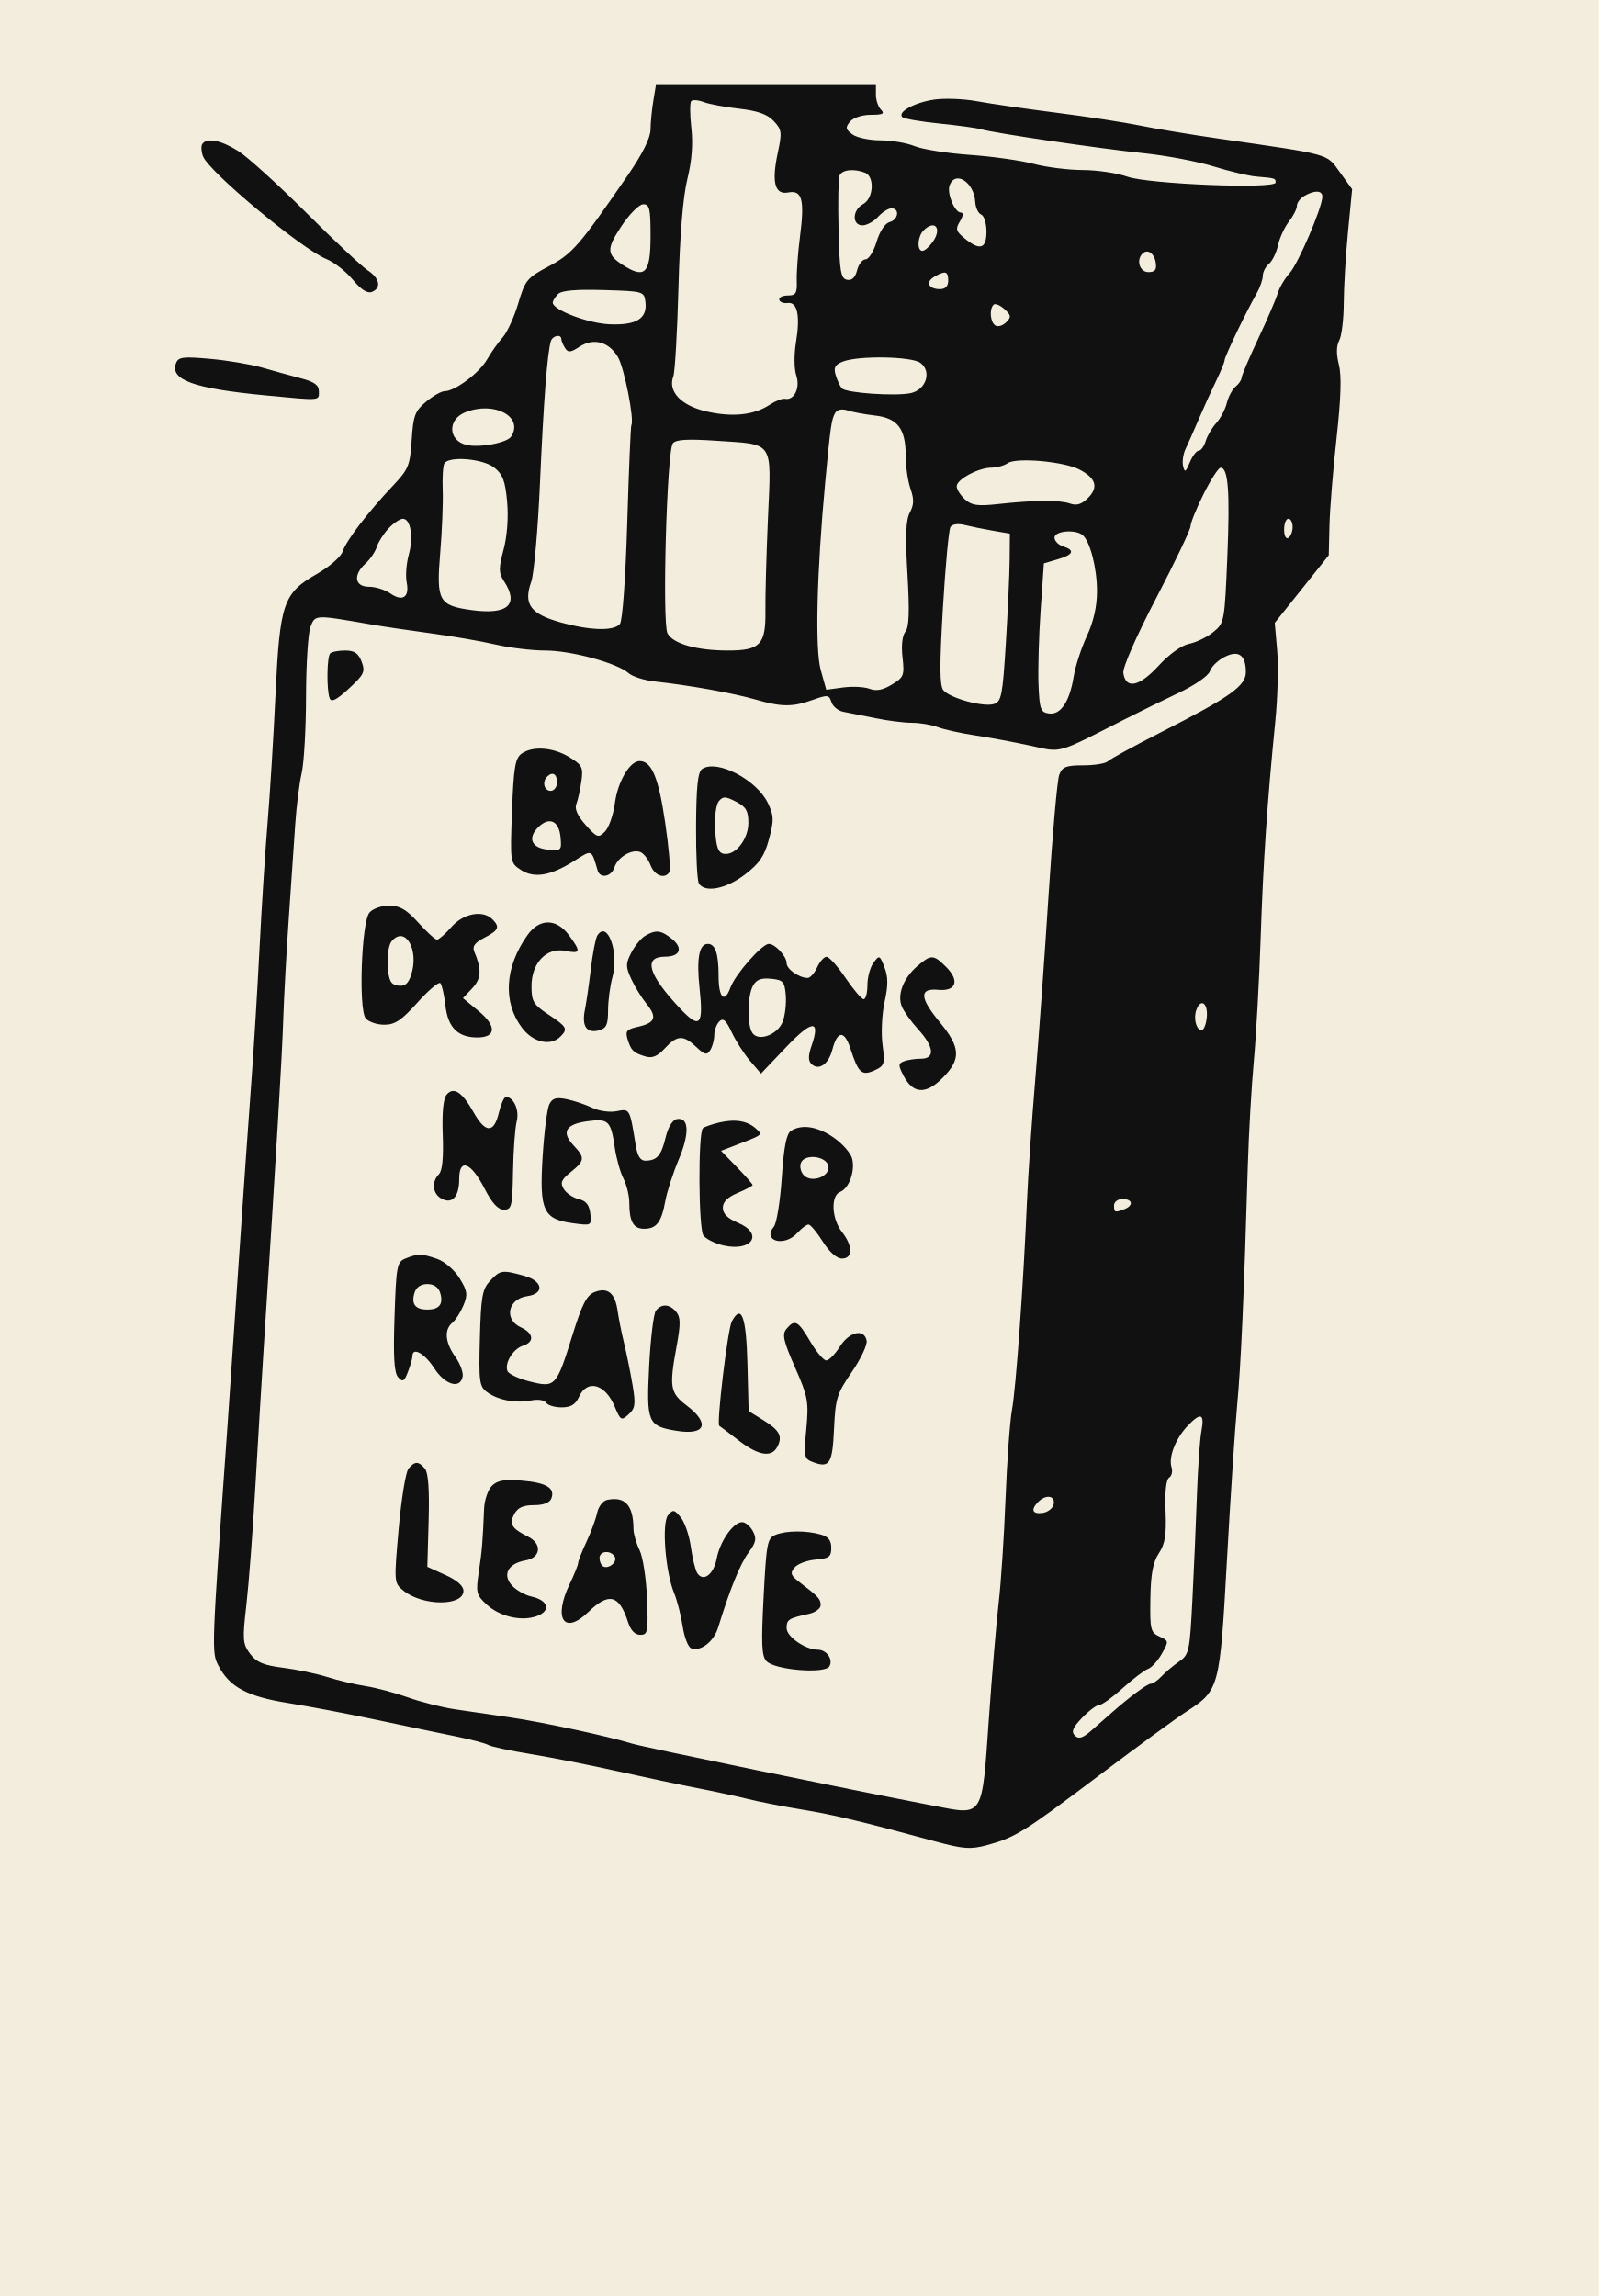
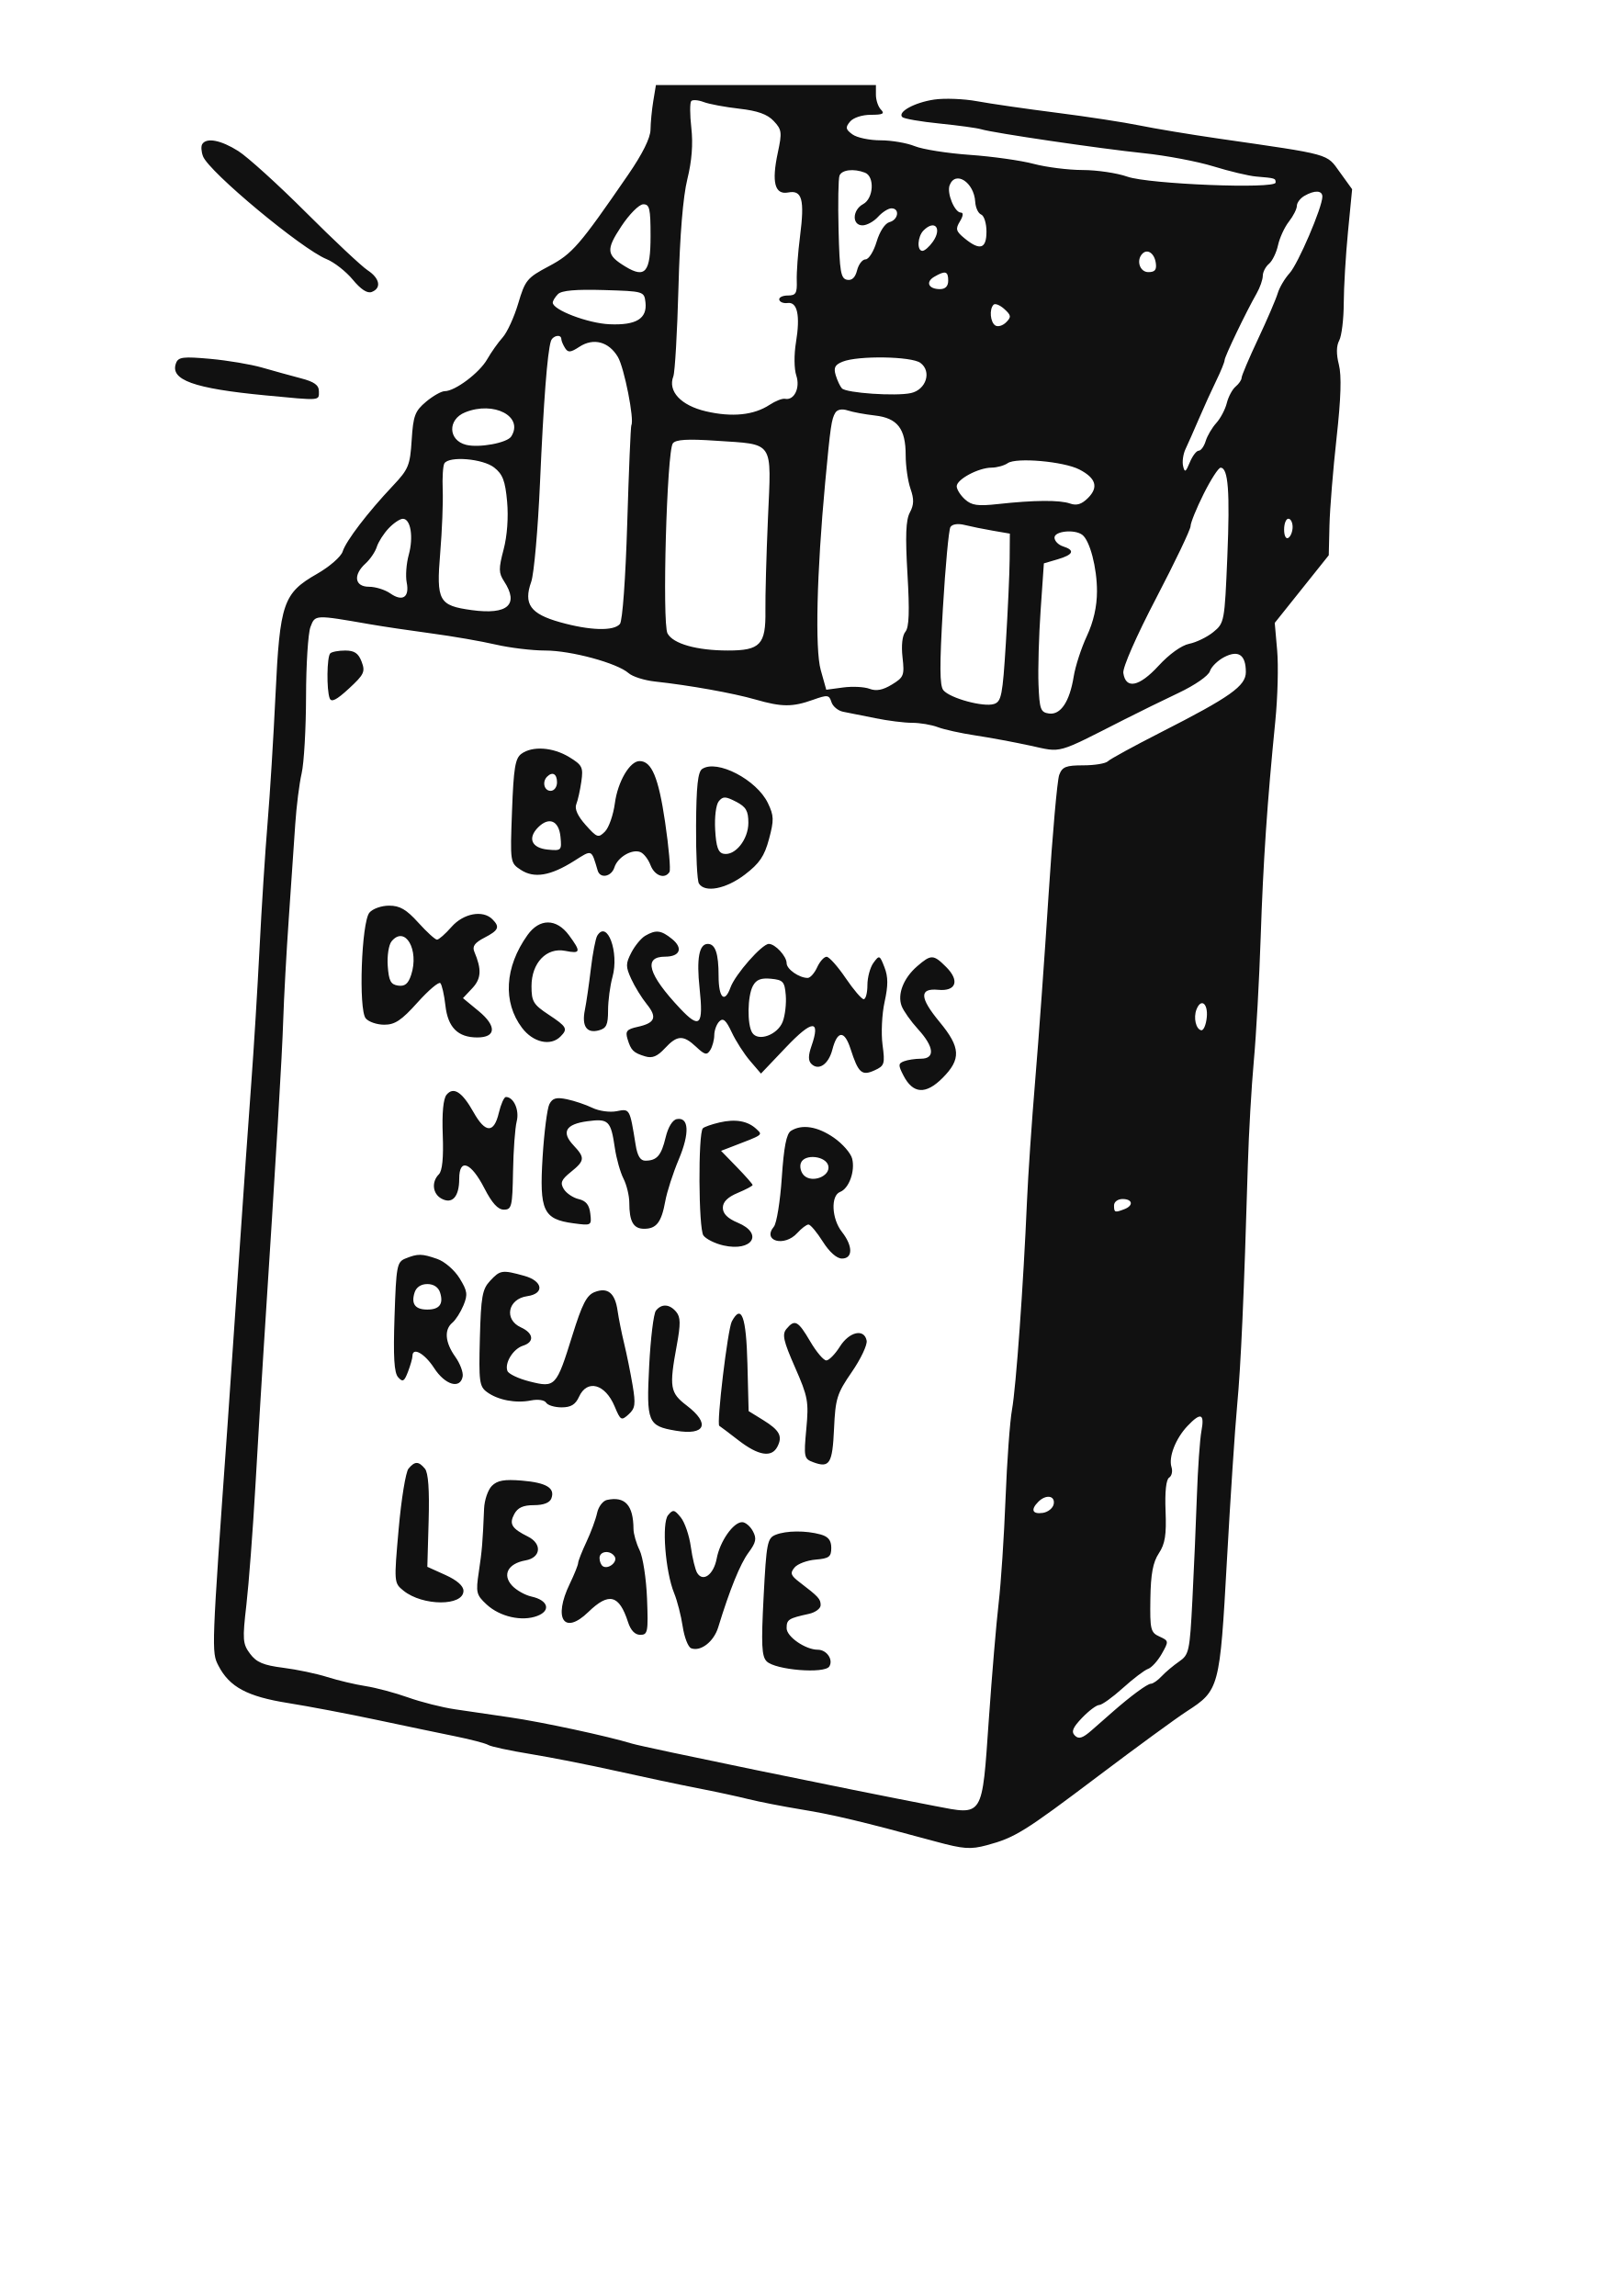
<svg xmlns="http://www.w3.org/2000/svg" viewBox="0 0 376 540" role="img">
-   <rect width="376" height="540" fill="#f2eddc" />
  <path d="M 153.642 23.750 C 153.301 25.813, 153.007 28.850, 152.989 30.500 C 152.967 32.444, 151.115 36.176, 147.728 41.101 C 136.209 57.848, 134.622 59.678, 129.057 62.630 C 123.952 65.338, 123.506 65.881, 121.876 71.370 C 120.921 74.589, 119.273 78.186, 118.214 79.362 C 117.155 80.538, 115.514 82.857, 114.567 84.515 C 112.750 87.698, 107.016 92, 104.591 92 C 103.800 92, 101.822 93.121, 100.194 94.490 C 97.586 96.685, 97.185 97.755, 96.819 103.496 C 96.439 109.477, 96.075 110.361, 92.395 114.256 C 86.502 120.494, 81.383 127.193, 80.589 129.707 C 80.204 130.929, 77.508 133.279, 74.555 134.969 C 66.597 139.522, 65.811 141.818, 64.788 163.500 C 64.321 173.400, 63.485 186.900, 62.931 193.500 C 62.377 200.100, 61.526 213.375, 61.040 223 C 60.555 232.625, 59.685 246.800, 59.109 254.500 C 58.532 262.200, 57.160 281.775, 56.060 298 C 54.959 314.225, 53.819 330.875, 53.525 335 C 49.726 388.334, 49.718 388.554, 51.377 391.763 C 53.967 396.771, 58.149 399.012, 67.760 400.543 C 72.567 401.308, 81.900 403.081, 88.500 404.482 C 95.100 405.884, 103.477 407.635, 107.116 408.373 C 110.755 409.112, 114.236 410.028, 114.851 410.408 C 115.465 410.788, 119.913 411.743, 124.734 412.530 C 129.555 413.318, 138.675 415.117, 145 416.529 C 151.325 417.941, 159.875 419.751, 164 420.552 C 168.125 421.353, 173.525 422.517, 176 423.137 C 178.475 423.758, 184.100 424.856, 188.500 425.577 C 196.079 426.818, 202.658 428.389, 220.069 433.119 C 226.581 434.888, 228.256 435.008, 232.069 433.983 C 238.722 432.192, 240.840 430.877, 258.362 417.654 C 267.238 410.955, 276.577 404.130, 279.115 402.487 C 286.757 397.541, 286.883 397.069, 288.544 367.109 C 289.355 352.474, 290.441 336, 290.956 330.500 C 291.841 321.061, 292.559 304.927, 293.470 274 C 293.689 266.575, 294.322 255.550, 294.877 249.500 C 295.433 243.450, 296.157 230.400, 296.486 220.500 C 297.082 202.620, 298.027 188.667, 299.940 169.500 C 300.489 164, 300.681 156.575, 300.368 153 L 299.797 146.500 306.148 138.547 L 312.500 130.594 312.668 123.547 C 312.761 119.671, 313.511 110.425, 314.335 103 C 315.372 93.657, 315.540 88.346, 314.879 85.754 C 314.247 83.271, 314.275 81.355, 314.963 80.070 C 315.533 79.004, 316.012 75.064, 316.026 71.316 C 316.040 67.567, 316.489 60, 317.024 54.500 L 317.996 44.501 315.108 40.500 C 311.902 36.060, 313.348 36.461, 286.500 32.579 C 279.900 31.625, 271.575 30.242, 268 29.506 C 264.425 28.770, 255.650 27.424, 248.500 26.515 C 241.350 25.606, 232.934 24.389, 229.798 23.810 C 226.662 23.232, 222.110 23.056, 219.683 23.420 C 215.053 24.115, 211.009 26.342, 212.206 27.539 C 212.593 27.926, 216.529 28.607, 220.953 29.053 C 225.377 29.499, 229.785 30.105, 230.748 30.399 C 233.600 31.269, 258.735 34.970, 269 36.032 C 274.225 36.572, 281.596 37.966, 285.380 39.130 C 289.165 40.295, 293.665 41.367, 295.380 41.514 C 299.958 41.905, 300 41.918, 300 42.932 C 300 44.509, 270.148 43.323, 265.124 41.547 C 262.718 40.696, 257.993 39.995, 254.624 39.988 C 251.256 39.982, 246.066 39.329, 243.092 38.537 C 240.117 37.745, 233.367 36.794, 228.092 36.423 C 222.816 36.052, 216.983 35.130, 215.128 34.374 C 213.273 33.618, 209.647 33, 207.069 33 C 204.491 33, 201.526 32.374, 200.479 31.608 C 198.862 30.426, 198.776 29.975, 199.910 28.608 C 200.681 27.679, 202.755 27, 204.822 27 C 207.605 27, 208.133 26.733, 207.200 25.800 C 206.540 25.140, 206 23.565, 206 22.300 L 206 20 180.131 20 L 154.262 20 153.642 23.750 M 162.575 23.758 C 162.228 24.105, 162.234 26.945, 162.587 30.069 C 163.018 33.874, 162.709 37.853, 161.653 42.124 C 160.631 46.259, 159.896 55.216, 159.562 67.607 C 159.279 78.116, 158.736 87.524, 158.356 88.514 C 157.011 92.020, 160.134 95.367, 166.029 96.740 C 172.176 98.171, 177.293 97.647, 181 95.207 C 182.375 94.302, 184.002 93.666, 184.617 93.794 C 186.774 94.243, 188.242 91.226, 187.276 88.329 C 186.755 86.765, 186.720 83.426, 187.194 80.545 C 188.234 74.221, 187.544 70.951, 185.235 71.265 C 184.281 71.394, 183.396 71.050, 183.269 70.500 C 183.143 69.950, 184.043 69.500, 185.269 69.500 C 187.174 69.500, 187.483 68.989, 187.383 66 C 187.319 64.075, 187.664 59.393, 188.151 55.595 C 189.261 46.944, 188.645 44.644, 185.387 45.266 C 182.207 45.874, 181.427 42.900, 182.929 35.895 C 183.951 31.129, 183.868 30.488, 181.965 28.462 C 180.467 26.868, 178.186 26.053, 173.847 25.562 C 170.529 25.187, 166.777 24.485, 165.510 24.004 C 164.242 23.522, 162.922 23.411, 162.575 23.758 M 47.557 33.908 C 47.249 34.407, 47.334 35.695, 47.748 36.770 C 49.155 40.427, 70.960 58.574, 76.791 60.941 C 78.602 61.676, 81.380 63.851, 82.966 65.774 C 84.862 68.075, 86.388 69.065, 87.424 68.667 C 89.774 67.766, 89.331 65.447, 86.447 63.557 C 85.043 62.637, 78.528 56.522, 71.968 49.968 C 65.408 43.414, 58.241 36.915, 56.041 35.526 C 51.945 32.940, 48.555 32.293, 47.557 33.908 M 197.434 41.311 C 197.157 42.032, 197.059 47.764, 197.215 54.049 C 197.461 63.911, 197.735 65.521, 199.214 65.804 C 200.361 66.024, 201.142 65.283, 201.573 63.566 C 201.927 62.155, 202.825 61, 203.568 61 C 204.312 61, 205.479 59.134, 206.162 56.854 C 206.895 54.405, 208.141 52.514, 209.202 52.237 C 211.282 51.693, 211.658 49, 209.655 49 C 208.915 49, 207.495 49.900, 206.500 51 C 205.505 52.100, 203.860 53, 202.845 53 C 200.325 53, 200.437 49.371, 203 48 C 205.458 46.685, 205.751 41.502, 203.418 40.607 C 200.778 39.594, 197.966 39.924, 197.434 41.311 M 223.337 43.564 C 222.626 45.417, 224.513 50, 225.987 50 C 226.620 50, 226.532 50.796, 225.758 52.065 C 224.666 53.858, 224.812 54.386, 226.861 56.065 C 230.466 59.020, 232 58.544, 232 54.469 C 232 52.526, 231.438 50.721, 230.750 50.457 C 230.063 50.193, 229.434 48.847, 229.354 47.466 C 229.088 42.867, 224.697 40.019, 223.337 43.564 M 306.750 46.080 C 305.788 46.641, 305 47.691, 305 48.415 C 305 49.138, 304.159 50.803, 303.130 52.115 C 302.102 53.427, 300.948 55.931, 300.566 57.681 C 300.184 59.430, 299.225 61.398, 298.436 62.053 C 297.646 62.709, 296.993 63.977, 296.985 64.872 C 296.977 65.768, 296.329 67.625, 295.545 69 C 293.037 73.397, 288 83.889, 288.003 84.708 C 288.004 85.144, 287.127 87.300, 286.053 89.500 C 284.979 91.700, 283.137 95.750, 281.960 98.500 C 280.783 101.250, 279.366 104.453, 278.811 105.619 C 278.257 106.784, 278.001 108.584, 278.244 109.619 C 278.617 111.211, 278.859 111.078, 279.818 108.750 C 280.441 107.237, 281.381 106, 281.908 106 C 282.434 106, 283.172 104.987, 283.548 103.750 C 283.923 102.513, 285.045 100.600, 286.041 99.500 C 287.037 98.400, 288.154 96.281, 288.524 94.791 C 288.894 93.301, 289.827 91.558, 290.598 90.919 C 291.369 90.279, 292 89.351, 292 88.857 C 292 88.363, 293.742 84.256, 295.871 79.730 C 298.001 75.203, 300.077 70.375, 300.486 69 C 300.895 67.625, 302.154 65.490, 303.284 64.255 C 305.284 62.070, 310.989 48.751, 310.996 46.250 C 311.001 44.753, 309.156 44.679, 306.750 46.080 M 146.119 53.235 C 142.461 58.782, 142.588 59.977, 147.124 62.722 C 151.766 65.532, 153 64.021, 153 55.531 C 153 49.005, 152.767 48.007, 151.250 48.054 C 150.285 48.084, 147.983 50.409, 146.119 53.235 M 217.200 54.200 C 215.776 55.624, 215.596 59, 216.943 59 C 217.462 59, 218.568 58.027, 219.402 56.837 C 221.613 53.680, 219.842 51.558, 217.200 54.200 M 268.688 59.646 C 267.147 61.186, 268.040 64, 270.070 64 C 271.625 64, 272.060 63.461, 271.820 61.828 C 271.488 59.573, 269.880 58.453, 268.688 59.646 M 219.729 65.092 C 217.600 66.332, 218.363 68, 221.059 68 C 222.333 68, 223 67.313, 223 66 C 223 63.767, 222.326 63.580, 219.729 65.092 M 131.233 69.167 C 130.555 69.845, 130 70.751, 130 71.180 C 130 72.887, 138.260 76.036, 143.328 76.261 C 149.627 76.542, 152.249 74.940, 151.801 71.086 C 151.503 68.530, 151.390 68.497, 141.983 68.217 C 135.436 68.022, 132.082 68.318, 131.233 69.167 M 233.669 71.664 C 232.617 72.716, 232.887 75.812, 234.096 76.559 C 234.699 76.932, 235.838 76.591, 236.627 75.801 C 237.874 74.555, 237.818 74.145, 236.200 72.681 C 235.176 71.754, 234.037 71.297, 233.669 71.664 M 129.552 80.250 C 128.717 82.961, 127.838 94.404, 127 113.500 C 126.517 124.500, 125.588 134.998, 124.936 136.828 C 123.068 142.070, 124.712 144.375, 131.722 146.342 C 138.754 148.315, 144.360 148.476, 145.796 146.746 C 146.401 146.017, 147.122 136.062, 147.516 122.996 C 147.890 110.623, 148.324 100.275, 148.482 100 C 149.221 98.709, 146.814 86.493, 145.323 83.970 C 143.185 80.351, 139.579 79.391, 136.268 81.560 C 134.185 82.925, 133.599 82.976, 132.890 81.855 C 132.417 81.110, 132.024 80.162, 132.015 79.750 C 131.990 78.500, 129.965 78.911, 129.552 80.250 M 41.409 85.377 C 39.886 89.346, 45.497 91.373, 62.500 92.995 C 75.604 94.244, 75 94.291, 75 92.039 C 75 90.572, 73.928 89.797, 70.750 88.968 C 68.412 88.357, 64.336 87.231, 61.691 86.465 C 59.046 85.699, 53.543 84.770, 49.462 84.400 C 43.096 83.823, 41.952 83.962, 41.409 85.377 M 198.181 85.057 C 196.359 85.787, 196.008 86.472, 196.543 88.243 C 196.918 89.485, 197.574 90.877, 198.001 91.339 C 199.016 92.435, 210.664 93.233, 214.228 92.450 C 217.828 91.659, 219.183 87.338, 216.456 85.344 C 214.340 83.797, 201.815 83.600, 198.181 85.057 M 109.389 96.980 C 105.233 98.659, 105.379 103.555, 109.617 104.619 C 112.677 105.387, 119.271 104.169, 120.232 102.658 C 123.227 97.952, 116.152 94.247, 109.389 96.980 M 196.458 97.067 C 195.553 98.532, 195.302 100.255, 194.066 113.500 C 192.084 134.738, 191.657 152.703, 193.018 157.565 L 194.322 162.220 198.298 161.687 C 200.485 161.394, 203.275 161.534, 204.499 162 C 206.074 162.598, 207.609 162.308, 209.749 161.007 C 212.565 159.294, 212.738 158.852, 212.257 154.592 C 211.941 151.782, 212.202 149.461, 212.935 148.578 C 213.805 147.530, 213.936 143.853, 213.420 135.024 C 212.892 125.990, 213.034 122.304, 213.982 120.534 C 214.957 118.712, 214.990 117.411, 214.126 114.931 C 213.507 113.155, 213 109.619, 213 107.073 C 213 100.811, 211.073 98.321, 205.765 97.723 C 203.419 97.459, 200.538 96.924, 199.363 96.534 C 198.045 96.097, 196.932 96.302, 196.458 97.067 M 158.242 104.269 C 156.828 106.061, 155.691 146.554, 156.987 148.975 C 158.293 151.415, 163.843 152.987, 171.179 152.994 C 178.801 153.002, 180.124 151.599, 180.012 143.630 C 179.965 140.258, 180.234 130.464, 180.610 121.864 C 181.416 103.403, 182.218 104.594, 168.357 103.656 C 161.679 103.204, 158.952 103.369, 158.242 104.269 M 104.511 108.982 C 104.177 109.522, 103.999 112.335, 104.116 115.232 C 104.232 118.129, 103.968 124.795, 103.530 130.045 C 102.588 141.336, 103.187 142.425, 110.916 143.488 C 119.406 144.656, 122.148 142.208, 118.532 136.688 C 117.262 134.751, 117.249 133.742, 118.438 129.236 C 119.280 126.044, 119.600 121.679, 119.264 117.973 C 118.821 113.087, 118.235 111.543, 116.223 109.961 C 113.563 107.868, 105.610 107.204, 104.511 108.982 M 237 108.930 C 236.175 109.502, 234.465 109.976, 233.200 109.985 C 230.103 110.005, 225 112.735, 225 114.371 C 225 115.096, 225.871 116.478, 226.935 117.441 C 228.515 118.871, 229.939 119.075, 234.685 118.552 C 243.214 117.613, 249.213 117.569, 251.658 118.427 C 253.214 118.974, 254.392 118.608, 255.885 117.115 C 258.406 114.594, 257.751 112.440, 253.851 110.423 C 250.181 108.525, 239.012 107.536, 237 108.930 M 283.078 116.160 C 281.385 119.548, 280 122.959, 280 123.740 C 280 124.522, 276.371 132.119, 271.936 140.623 C 267.234 149.638, 264.003 157, 264.186 158.282 C 264.743 162.177, 267.932 161.531, 272.454 156.605 C 274.986 153.847, 277.871 151.776, 279.687 151.413 C 281.348 151.080, 283.897 149.839, 285.352 148.654 C 287.947 146.541, 288.009 146.207, 288.647 130.909 C 289.284 115.615, 288.858 110, 287.059 110 C 286.562 110, 284.771 112.772, 283.078 116.160 M 91.393 124.267 C 90.234 125.495, 88.985 127.453, 88.617 128.618 C 88.250 129.783, 87.060 131.540, 85.974 132.523 C 82.989 135.225, 83.396 138, 86.777 138 C 88.305 138, 90.556 138.701, 91.779 139.558 C 94.671 141.584, 96.345 140.475, 95.649 136.996 C 95.345 135.476, 95.561 132.554, 96.128 130.500 C 97.290 126.291, 96.582 121.991, 94.731 122.017 C 94.054 122.027, 92.552 123.039, 91.393 124.267 M 302 124.559 C 302 126.010, 302.433 126.851, 303 126.500 C 303.550 126.160, 304 125.009, 304 123.941 C 304 122.873, 303.550 122, 303 122 C 302.450 122, 302 123.152, 302 124.559 M 223.524 123.961 C 223.133 124.593, 222.337 133.169, 221.754 143.019 C 220.953 156.574, 220.980 161.271, 221.867 162.339 C 223.426 164.218, 231.287 166.361, 233.751 165.579 C 235.515 165.019, 235.796 163.581, 236.560 151.228 C 237.026 143.678, 237.429 134.801, 237.454 131.502 L 237.500 125.505 233.500 124.816 C 231.300 124.438, 228.315 123.832, 226.867 123.470 C 225.283 123.074, 223.951 123.270, 223.524 123.961 M 248 126.433 C 248 127.221, 248.900 128.151, 250 128.500 C 252.889 129.417, 252.465 130.449, 248.750 131.543 L 245.500 132.500 244.738 143.500 C 244.319 149.550, 244.094 157.425, 244.238 161 C 244.473 166.827, 244.726 167.532, 246.687 167.811 C 249.439 168.203, 251.560 165.036, 252.516 159.108 C 252.905 156.692, 254.294 152.417, 255.602 149.608 C 257.180 146.219, 257.984 142.673, 257.990 139.071 C 258 133.530, 256.312 127.086, 254.505 125.765 C 252.682 124.433, 248 124.913, 248 126.433 M 73.015 147.461 C 72.457 148.929, 71.989 156.288, 71.976 163.815 C 71.962 171.342, 71.499 179.463, 70.946 181.861 C 70.392 184.260, 69.713 189.660, 69.435 193.861 C 69.158 198.063, 68.475 208.025, 67.918 216 C 67.361 223.975, 66.770 234.775, 66.606 240 C 66.344 248.305, 65.053 269.987, 61.990 317.500 C 61.529 324.650, 60.663 339.050, 60.066 349.500 C 59.469 359.950, 58.514 372.528, 57.945 377.451 C 56.999 385.632, 57.074 386.622, 58.811 388.951 C 60.310 390.961, 61.951 391.657, 66.570 392.241 C 69.792 392.648, 74.470 393.630, 76.964 394.422 C 79.459 395.214, 83.515 396.175, 85.978 396.558 C 88.441 396.940, 92.941 398.141, 95.978 399.226 C 99.015 400.311, 103.975 401.565, 107 402.012 C 110.025 402.458, 115.845 403.312, 119.934 403.908 C 127.481 405.008, 142.936 408.332, 148.620 410.077 C 151.439 410.943, 199.220 420.789, 219.795 424.744 C 231.378 426.970, 230.933 427.681, 232.558 404.341 C 233.280 393.979, 234.319 381.675, 234.867 377 C 235.415 372.325, 236.142 361.300, 236.482 352.500 C 236.822 343.700, 237.510 334.250, 238.011 331.500 C 238.945 326.364, 240.693 302.006, 241.527 282.500 C 241.785 276.450, 242.659 263.625, 243.467 254 C 244.276 244.375, 245.687 224.800, 246.603 210.500 C 247.519 196.200, 248.647 183.488, 249.109 182.250 C 249.822 180.344, 250.688 180, 254.775 180 C 257.429 180, 260.029 179.571, 260.553 179.047 C 261.077 178.523, 266.680 175.460, 273.003 172.240 C 289.357 163.914, 293 161.332, 293 158.067 C 293 154.016, 291.266 152.811, 287.922 154.540 C 286.393 155.331, 284.872 156.829, 284.542 157.868 C 284.202 158.940, 281.034 161.138, 277.221 162.947 C 273.524 164.700, 267.800 167.507, 264.500 169.183 C 248.149 177.489, 249.864 177.011, 242.305 175.368 C 238.562 174.554, 232.742 173.473, 229.371 172.965 C 226 172.458, 222.033 171.583, 220.556 171.021 C 219.078 170.460, 216.358 170, 214.511 170 C 212.664 170, 208.756 169.508, 205.826 168.907 C 202.897 168.307, 199.517 167.631, 198.317 167.405 C 197.116 167.180, 195.866 166.154, 195.540 165.125 C 194.996 163.412, 194.632 163.366, 191.223 164.583 C 186.354 166.321, 183.882 166.309, 177.654 164.517 C 172.417 163.010, 162.154 161.174, 154 160.285 C 151.525 160.015, 148.750 159.130, 147.834 158.318 C 145.157 155.947, 134.293 153, 128.225 153 C 125.146 153, 119.899 152.366, 116.564 151.592 C 113.229 150.817, 106.450 149.641, 101.500 148.979 C 96.550 148.317, 90.025 147.344, 87 146.818 C 73.970 144.553, 74.123 144.546, 73.015 147.461 M 77.667 153.667 C 76.871 154.462, 76.774 162.248, 77.535 164.232 C 77.927 165.252, 79.144 164.636, 82.060 161.944 C 85.635 158.645, 85.946 157.987, 85.050 155.631 C 84.292 153.637, 83.358 153, 81.191 153 C 79.619 153, 78.033 153.300, 77.667 153.667 M 122.625 177.285 C 121.163 178.354, 120.792 180.621, 120.417 190.751 C 119.967 202.895, 119.973 202.936, 122.495 204.588 C 125.622 206.638, 129.459 205.998, 134.993 202.505 C 139.331 199.766, 139.044 199.650, 140.565 204.750 C 141.151 206.716, 143.799 206.210, 144.500 203.999 C 145.262 201.601, 148.595 199.630, 150.593 200.397 C 151.383 200.701, 152.462 202.085, 152.990 203.474 C 153.942 205.977, 156.357 206.849, 157.449 205.083 C 157.761 204.578, 157.296 199.291, 156.417 193.333 C 154.868 182.832, 153.264 179, 150.418 179 C 148.115 179, 145.279 183.842, 144.605 188.923 C 144.240 191.668, 143.193 194.665, 142.276 195.581 C 140.721 197.136, 140.418 197.032, 137.734 194.029 C 135.864 191.935, 135.093 190.232, 135.528 189.155 C 135.896 188.245, 136.433 185.840, 136.722 183.810 C 137.200 180.454, 136.943 179.935, 133.874 178.064 C 130.038 175.726, 125.214 175.392, 122.625 177.285 M 165.141 180.849 C 164.125 181.524, 163.762 184.886, 163.702 194.166 C 163.658 200.994, 163.959 207.124, 164.370 207.790 C 165.764 210.045, 170.734 209.084, 175.172 205.701 C 178.619 203.073, 179.777 201.370, 180.859 197.333 C 182.056 192.872, 182.024 191.858, 180.598 188.882 C 177.961 183.377, 168.631 178.529, 165.141 180.849 M 128.667 182.667 C 127.449 183.885, 127.978 186, 129.500 186 C 130.333 186, 131 185.111, 131 184 C 131 182.008, 129.934 181.399, 128.667 182.667 M 169.046 188.445 C 168.391 189.234, 168.022 192.146, 168.195 195.159 C 168.427 199.207, 168.904 200.558, 170.189 200.802 C 172.897 201.317, 176 197.432, 176 193.526 C 176 190.704, 175.456 189.770, 173.101 188.552 C 170.629 187.274, 170.031 187.258, 169.046 188.445 M 126.571 194.571 C 124.014 197.129, 125.012 199.451, 128.827 199.818 C 132.024 200.126, 132.126 200.024, 131.818 196.827 C 131.451 193.012, 129.129 192.014, 126.571 194.571 M 86.884 214.640 C 85.006 216.903, 84.286 237.434, 86.011 239.514 C 86.690 240.331, 88.652 241.002, 90.372 241.004 C 92.881 241.007, 94.428 239.973, 98.191 235.778 C 100.771 232.902, 103.186 230.853, 103.558 231.225 C 103.930 231.597, 104.467 233.965, 104.752 236.488 C 105.333 241.646, 107.684 244, 112.254 244 C 116.699 244, 116.838 241.316, 112.576 237.802 L 108.881 234.756 111.067 232.429 C 113.197 230.161, 113.317 228.013, 111.548 223.818 C 111.024 222.577, 111.648 221.716, 113.919 220.542 C 117.283 218.803, 117.621 218.021, 115.800 216.200 C 113.553 213.953, 108.988 214.808, 106.187 218 C 104.739 219.650, 103.204 221, 102.775 221 C 102.346 221, 100.369 219.200, 98.381 217 C 95.571 213.890, 94.042 213, 91.506 213 C 89.703 213, 87.636 213.734, 86.884 214.640 M 124.047 219.934 C 118.687 227.461, 118.207 235.711, 122.778 241.750 C 125.377 245.184, 129.483 246.117, 131.800 243.800 C 133.610 241.990, 133.341 241.491, 129 238.619 C 125.433 236.258, 125 235.536, 125 231.940 C 125 226.461, 128.542 222.758, 132.941 223.638 C 136.581 224.366, 136.699 223.865, 133.812 219.960 C 130.856 215.961, 126.883 215.951, 124.047 219.934 M 140.464 220.059 C 140.068 220.699, 139.390 224.211, 138.957 227.862 C 138.524 231.513, 137.894 235.850, 137.558 237.500 C 136.778 241.320, 137.955 243.086, 140.786 242.346 C 142.620 241.866, 143.001 241.057, 143.006 237.633 C 143.009 235.360, 143.476 231.828, 144.043 229.784 C 145.655 223.980, 142.813 216.257, 140.464 220.059 M 151.750 220.080 C 150.787 220.641, 149.316 222.421, 148.481 224.037 C 147.131 226.647, 147.128 227.337, 148.454 230.237 C 149.274 232.032, 150.912 234.693, 152.093 236.150 C 154.622 239.270, 154.090 240.602, 149.949 241.511 C 147.417 242.067, 147.028 242.530, 147.573 244.338 C 148.392 247.054, 148.956 247.611, 151.739 248.451 C 153.402 248.954, 154.587 248.469, 156.353 246.564 C 159.266 243.421, 160.686 243.356, 163.738 246.224 C 165.745 248.109, 166.247 248.223, 167.037 246.974 C 167.550 246.163, 167.976 244.578, 167.985 243.450 C 167.993 242.323, 168.528 240.872, 169.173 240.227 C 170.069 239.331, 170.754 239.931, 172.085 242.777 C 173.042 244.825, 174.982 247.850, 176.395 249.500 L 178.965 252.500 184.885 246.276 C 191.064 239.780, 193.045 239.704, 190.834 246.048 C 190.073 248.229, 190.066 249.466, 190.809 250.209 C 192.518 251.918, 194.855 250.339, 195.755 246.865 C 196.934 242.316, 198.603 242.251, 200.036 246.698 C 201.863 252.368, 202.683 253.101, 205.677 251.737 C 208.028 250.666, 208.158 250.247, 207.553 245.689 C 207.196 242.995, 207.414 238.475, 208.039 235.645 C 208.894 231.771, 208.888 229.759, 208.013 227.500 C 206.896 224.616, 206.795 224.575, 205.425 226.441 C 204.641 227.509, 204 229.871, 204 231.691 C 204 233.511, 203.606 235, 203.124 235 C 202.643 235, 200.730 232.762, 198.874 230.026 C 197.018 227.290, 195.010 225.040, 194.411 225.026 C 193.811 225.012, 192.808 226.125, 192.182 227.500 C 191.555 228.875, 190.554 230, 189.956 230 C 187.945 230, 185 227.942, 185 226.536 C 185 224.904, 182.320 222, 180.813 222 C 179.210 222, 172.912 229.159, 171.797 232.249 C 170.412 236.088, 169 234.712, 169 229.523 C 169 224.266, 168.235 222, 166.460 222 C 164.417 222, 163.781 225.443, 164.531 232.449 C 165.469 241.208, 164.590 242.115, 159.944 237.184 C 152.418 229.194, 151.202 225, 156.410 225 C 159.935 225, 160.722 223.003, 158.048 220.838 C 155.485 218.763, 154.264 218.616, 151.750 220.080 M 92.097 221.383 C 91.422 222.196, 91.017 224.783, 91.189 227.176 C 91.443 230.708, 91.891 231.556, 93.633 231.804 C 95.216 232.030, 96.005 231.384, 96.691 229.304 C 98.644 223.385, 95.267 217.564, 92.097 221.383 M 215.708 227.250 C 212.490 230.032, 211.002 233.828, 212.045 236.598 C 212.479 237.752, 214.222 240.214, 215.917 242.071 C 219.706 246.218, 219.972 249, 216.582 249 C 215.252 249, 213.463 249.269, 212.607 249.597 C 211.231 250.125, 211.217 250.518, 212.485 252.970 C 214.720 257.294, 217.718 257.482, 221.653 253.547 C 226.081 249.119, 225.939 246.353, 220.979 240.359 C 216.253 234.650, 216.156 232.365, 220.655 232.797 C 224.863 233.201, 225.754 230.663, 222.535 227.444 C 219.531 224.440, 218.977 224.425, 215.708 227.250 M 177.066 231.876 C 175.783 234.274, 175.687 240.957, 176.908 242.885 C 178.294 245.073, 182.897 243.401, 184.084 240.279 C 184.642 238.812, 184.963 236.013, 184.799 234.056 C 184.531 230.866, 184.173 230.468, 181.316 230.192 C 178.959 229.963, 177.856 230.400, 177.066 231.876 M 281.384 237.442 C 280.644 239.371, 281.261 242.058, 282.500 242.303 C 283.050 242.411, 283.641 241.037, 283.813 239.250 C 284.130 235.964, 282.435 234.702, 281.384 237.442 M 105.024 257.472 C 104.247 258.407, 103.931 261.751, 104.128 266.943 C 104.330 272.280, 104.025 275.375, 103.216 276.184 C 101.426 277.974, 101.736 280.788, 103.847 281.918 C 106.385 283.276, 108 281.451, 108 277.227 C 108 272.284, 110.776 273.348, 113.934 279.501 C 115.719 282.978, 117.109 284.500, 118.500 284.500 C 120.340 284.500, 120.513 283.781, 120.657 275.500 C 120.743 270.550, 121.131 265.257, 121.519 263.737 C 122.191 261.099, 120.819 258, 118.977 258 C 118.549 258, 117.800 259.688, 117.312 261.750 C 116.166 266.595, 114.147 266.541, 111.370 261.589 C 108.691 256.813, 106.662 255.497, 105.024 257.472 M 129.205 259.686 C 128.691 260.684, 127.974 266.275, 127.612 272.111 C 126.829 284.755, 127.756 286.755, 134.840 287.705 C 139.114 288.279, 139.157 288.254, 138.830 285.432 C 138.593 283.380, 137.825 282.421, 136.095 282.017 C 134.772 281.708, 133.197 280.647, 132.595 279.660 C 131.697 278.188, 131.995 277.466, 134.250 275.645 C 137.558 272.974, 137.625 272.295, 134.873 269.365 C 131.952 266.256, 133.029 264.394, 138.144 263.707 C 143.130 263.039, 143.656 263.552, 144.601 270 C 144.963 272.475, 145.876 275.715, 146.630 277.200 C 147.383 278.686, 148 281.236, 148 282.869 C 148 287.307, 148.962 289, 151.485 289 C 154.392 289, 155.564 287.470, 156.462 282.501 C 156.859 280.302, 158.287 275.881, 159.636 272.677 C 162.232 266.510, 162.040 262.655, 159.165 263.204 C 158.158 263.396, 157.122 265.098, 156.545 267.511 C 155.522 271.781, 154.499 272.960, 151.795 272.985 C 150.595 272.995, 149.912 271.890, 149.488 269.250 C 148.110 260.681, 148.134 260.723, 145.026 261.345 C 143.432 261.664, 140.888 261.312, 139.324 260.557 C 137.771 259.807, 135.069 258.896, 133.320 258.532 C 130.828 258.015, 129.937 258.264, 129.205 259.686 M 169.199 263.997 C 167.384 264.421, 165.631 265.035, 165.305 265.362 C 164.160 266.507, 164.272 288.990, 165.431 290.574 C 166.048 291.419, 168.169 292.474, 170.143 292.920 C 176.942 294.453, 179.649 290.134, 173.500 287.564 C 171.124 286.572, 170 285.448, 170 284.064 C 170 282.681, 171.124 281.557, 173.500 280.564 C 175.425 279.760, 177 278.923, 177 278.704 C 177 278.486, 175.330 276.588, 173.290 274.487 L 169.580 270.667 172.040 269.724 C 179.632 266.814, 179.407 266.974, 177.912 265.555 C 175.885 263.631, 172.986 263.113, 169.199 263.997 M 186.020 265.967 C 184.956 266.640, 184.349 269.739, 183.862 276.988 C 183.489 282.535, 182.654 287.712, 182.006 288.493 C 179.184 291.894, 184.473 293.345, 187.500 290 C 188.495 288.900, 189.685 288, 190.142 288 C 190.600 288, 192.111 289.800, 193.500 292 C 195.064 294.478, 196.781 296, 198.013 296 C 200.616 296, 200.610 293.046, 198 289.727 C 195.580 286.651, 195.334 281.193, 197.577 280.332 C 199.668 279.530, 201.149 275.441, 200.412 272.504 C 200.086 271.208, 198.149 268.989, 196.106 267.574 C 192.275 264.919, 188.602 264.334, 186.020 265.967 M 188.358 273.511 C 188.010 274.415, 188.351 275.751, 189.113 276.478 C 191.022 278.299, 195.269 276.644, 194.816 274.255 C 194.364 271.872, 189.214 271.279, 188.358 273.511 M 262 283.500 C 262 285.183, 262.183 285.251, 264.418 284.393 C 266.653 283.536, 266.384 282, 264 282 C 262.889 282, 262 282.667, 262 283.500 M 95.355 295.992 C 93.351 296.801, 93.181 297.705, 92.785 309.679 C 92.469 319.185, 92.690 322.868, 93.639 323.923 C 94.722 325.129, 95.077 324.928, 95.959 322.608 C 96.532 321.102, 97 319.449, 97 318.935 C 97 316.717, 99.857 318.296, 102.092 321.750 C 104.670 325.734, 108.223 326.795, 108.809 323.756 C 108.993 322.796, 108.212 320.702, 107.072 319.101 C 104.668 315.725, 104.414 312.731, 106.392 311.089 C 107.158 310.454, 108.331 308.616, 108.998 307.005 C 110.049 304.467, 109.927 303.618, 108.078 300.627 C 106.883 298.692, 104.575 296.699, 102.824 296.088 C 99.203 294.826, 98.274 294.814, 95.355 295.992 M 115.252 301.250 C 113.425 303.209, 113.116 304.951, 112.857 314.729 C 112.587 324.939, 112.738 326.089, 114.530 327.402 C 117.111 329.293, 121.295 330.091, 124.879 329.374 C 126.516 329.047, 128.051 329.273, 128.438 329.899 C 128.812 330.505, 130.451 331, 132.080 331 C 134.270 331, 135.340 330.348, 136.182 328.500 C 138.085 324.323, 142.336 325.475, 144.547 330.767 C 145.936 334.090, 146.124 334.198, 147.837 332.647 C 149.397 331.235, 149.529 330.261, 148.770 325.752 C 148.284 322.863, 147.395 318.475, 146.794 316 C 146.194 313.525, 145.497 310.053, 145.246 308.285 C 144.652 304.105, 142.930 302.691, 139.872 303.874 C 137.970 304.609, 136.923 306.644, 134.588 314.146 C 130.845 326.167, 130.599 326.431, 124.575 324.914 C 121.965 324.257, 119.608 323.143, 119.338 322.438 C 118.622 320.574, 120.680 317.236, 122.999 316.500 C 125.748 315.628, 125.509 313.553, 122.500 312.182 C 118.455 310.339, 119.440 305.492, 123.990 304.851 C 128.128 304.268, 127.706 301.290, 123.311 300.069 C 118.089 298.619, 117.642 298.685, 115.252 301.250 M 97.503 303.991 C 96.650 306.679, 97.637 308, 100.500 308 C 103.363 308, 104.350 306.679, 103.497 303.991 C 103.101 302.742, 101.983 302, 100.500 302 C 99.017 302, 97.899 302.742, 97.503 303.991 M 154.259 308.250 C 153.716 308.938, 153.003 314.773, 152.675 321.217 C 151.995 334.540, 152.338 335.374, 158.943 336.490 C 165.900 337.666, 167.115 334.850, 161.500 330.568 C 157.565 327.567, 157.350 326.260, 159.164 316.415 C 160.091 311.382, 160.066 309.785, 159.041 308.550 C 157.487 306.677, 155.593 306.558, 154.259 308.250 M 172.110 310.794 C 171.142 312.603, 168.463 334.974, 169.170 335.347 C 169.351 335.442, 171.386 336.979, 173.691 338.760 C 178.362 342.371, 181.478 342.879, 182.830 340.250 C 184.102 337.777, 183.353 336.381, 179.461 333.976 L 176.064 331.877 175.782 320.770 C 175.499 309.606, 174.377 306.559, 172.110 310.794 M 184.962 312.546 C 183.894 313.833, 184.232 315.350, 186.978 321.599 C 190.025 328.533, 190.228 329.639, 189.629 336.082 C 189.014 342.694, 189.098 343.101, 191.240 343.897 C 195.106 345.334, 195.776 344.263, 196.149 336.051 C 196.474 328.904, 196.831 327.763, 200.336 322.674 C 202.443 319.614, 204.011 316.298, 203.820 315.305 C 203.260 312.398, 199.740 313.184, 197.521 316.711 C 196.409 318.478, 194.980 319.940, 194.345 319.961 C 193.710 319.983, 192.003 317.975, 190.553 315.500 C 187.687 310.609, 186.910 310.199, 184.962 312.546 M 279.278 335.380 C 276.486 338.325, 274.776 342.719, 275.515 345.048 C 275.827 346.029, 275.575 347.144, 274.957 347.527 C 274.248 347.965, 273.939 350.859, 274.119 355.361 C 274.346 360.994, 274.012 363.096, 272.539 365.326 C 271.150 367.427, 270.639 370.167, 270.547 376.012 C 270.433 383.264, 270.599 383.952, 272.685 384.902 C 274.896 385.910, 274.908 385.999, 273.223 388.969 C 272.275 390.639, 270.825 392.232, 270 392.510 C 269.175 392.788, 266.511 394.812, 264.080 397.008 C 261.649 399.203, 259.146 401, 258.517 401 C 257.889 401, 256.078 402.353, 254.494 404.007 C 252.280 406.317, 251.886 407.286, 252.793 408.193 C 253.700 409.100, 254.613 408.813, 256.737 406.952 C 258.257 405.620, 260.400 403.738, 261.500 402.771 C 265.878 398.920, 269.834 396, 270.672 396 C 271.158 396, 272.289 395.212, 273.186 394.250 C 274.083 393.288, 275.931 391.730, 277.294 390.789 C 279.646 389.166, 279.806 388.423, 280.429 376.289 C 280.789 369.255, 281.266 358.236, 281.487 351.803 C 281.708 345.370, 282.189 338.508, 282.556 336.553 C 283.330 332.428, 282.393 332.092, 279.278 335.380 M 96.067 345.419 C 95.419 346.200, 94.382 352.564, 93.761 359.561 C 92.641 372.201, 92.648 372.296, 94.888 374.110 C 99.403 377.767, 109 377.795, 109 374.152 C 109 372.991, 107.477 371.654, 104.750 370.421 L 100.500 368.500 100.808 357.672 C 101.015 350.401, 100.728 346.377, 99.935 345.422 C 98.448 343.630, 97.553 343.629, 96.067 345.419 M 115.680 349.463 C 114.756 350.387, 113.932 352.798, 113.849 354.821 C 113.524 362.731, 113.362 364.680, 112.605 369.715 C 111.879 374.552, 112.012 375.107, 114.443 377.360 C 117.565 380.253, 122.751 381.425, 126.358 380.054 C 129.635 378.808, 128.915 376.360, 125.020 375.504 C 123.473 375.165, 121.392 373.986, 120.396 372.885 C 118.080 370.326, 119.503 367.713, 123.607 366.990 C 127.219 366.354, 127.546 363.081, 124.166 361.395 C 120.333 359.484, 119.695 358.438, 120.943 356.107 C 121.759 354.581, 123.034 354, 125.567 354 C 127.818 354, 129.277 353.442, 129.664 352.433 C 130.608 349.974, 128.516 348.707, 122.715 348.226 C 118.606 347.886, 116.970 348.173, 115.680 349.463 M 142.751 352.771 C 141.789 352.978, 140.745 354.351, 140.432 355.823 C 140.119 357.295, 138.994 360.349, 137.932 362.610 C 136.869 364.870, 135.985 367.120, 135.966 367.610 C 135.947 368.099, 135.063 370.300, 134 372.500 C 130.043 380.693, 132.656 384.665, 138.364 379.132 C 143.206 374.438, 145.619 375.050, 147.699 381.500 C 148.329 383.453, 149.335 384.500, 150.583 384.500 C 152.348 384.500, 152.474 383.824, 152.172 376 C 151.992 371.325, 151.204 366.193, 150.422 364.596 C 149.640 362.999, 148.994 360.749, 148.986 359.596 C 148.950 353.996, 146.999 351.861, 142.751 352.771 M 244.200 353.200 C 242.338 355.062, 242.778 356.171, 245.240 355.820 C 246.472 355.644, 247.630 354.712, 247.813 353.750 C 248.195 351.744, 245.991 351.409, 244.200 353.200 M 157.123 356.352 C 155.583 358.207, 156.472 369.626, 158.552 374.712 C 159.275 376.478, 160.178 380.002, 160.558 382.541 C 160.939 385.081, 161.834 387.383, 162.547 387.657 C 164.774 388.511, 167.870 386.116, 168.906 382.738 C 171.649 373.796, 174.073 367.821, 176.031 365.172 C 177.811 362.764, 177.996 361.861, 177.064 360.120 C 176.440 358.954, 175.303 358, 174.537 358 C 172.464 358, 169.317 362.496, 168.558 366.544 C 167.847 370.332, 165.348 372.182, 163.965 369.944 C 163.507 369.202, 162.835 366.434, 162.471 363.792 C 162.108 361.149, 161.047 358.044, 160.113 356.891 C 158.596 355.017, 158.278 354.960, 157.123 356.352 M 182.400 360.976 C 180.462 361.759, 180.245 362.887, 179.587 375.564 C 179.002 386.847, 179.131 389.559, 180.306 390.735 C 182.349 392.777, 193.938 393.719, 195.042 391.931 C 196.030 390.333, 194.419 388, 192.328 388 C 189.433 388, 185 384.941, 185 382.943 C 185 380.897, 185.430 380.621, 190.250 379.564 C 191.762 379.233, 193 378.313, 193 377.520 C 193 376.066, 192.516 375.540, 188.032 372.114 C 185.951 370.524, 185.767 369.985, 186.859 368.670 C 187.570 367.813, 189.805 366.974, 191.826 366.806 C 194.977 366.544, 195.500 366.151, 195.500 364.045 C 195.500 362.279, 194.799 361.395, 193 360.895 C 189.533 359.930, 184.898 359.966, 182.400 360.976 M 141 366.441 C 141 367.234, 141.359 368.104, 141.798 368.375 C 143.077 369.166, 145.323 367.332, 144.569 366.112 C 143.577 364.506, 141 364.744, 141 366.441" stroke="none" fill="#111111" fill-rule="evenodd" />
</svg>
